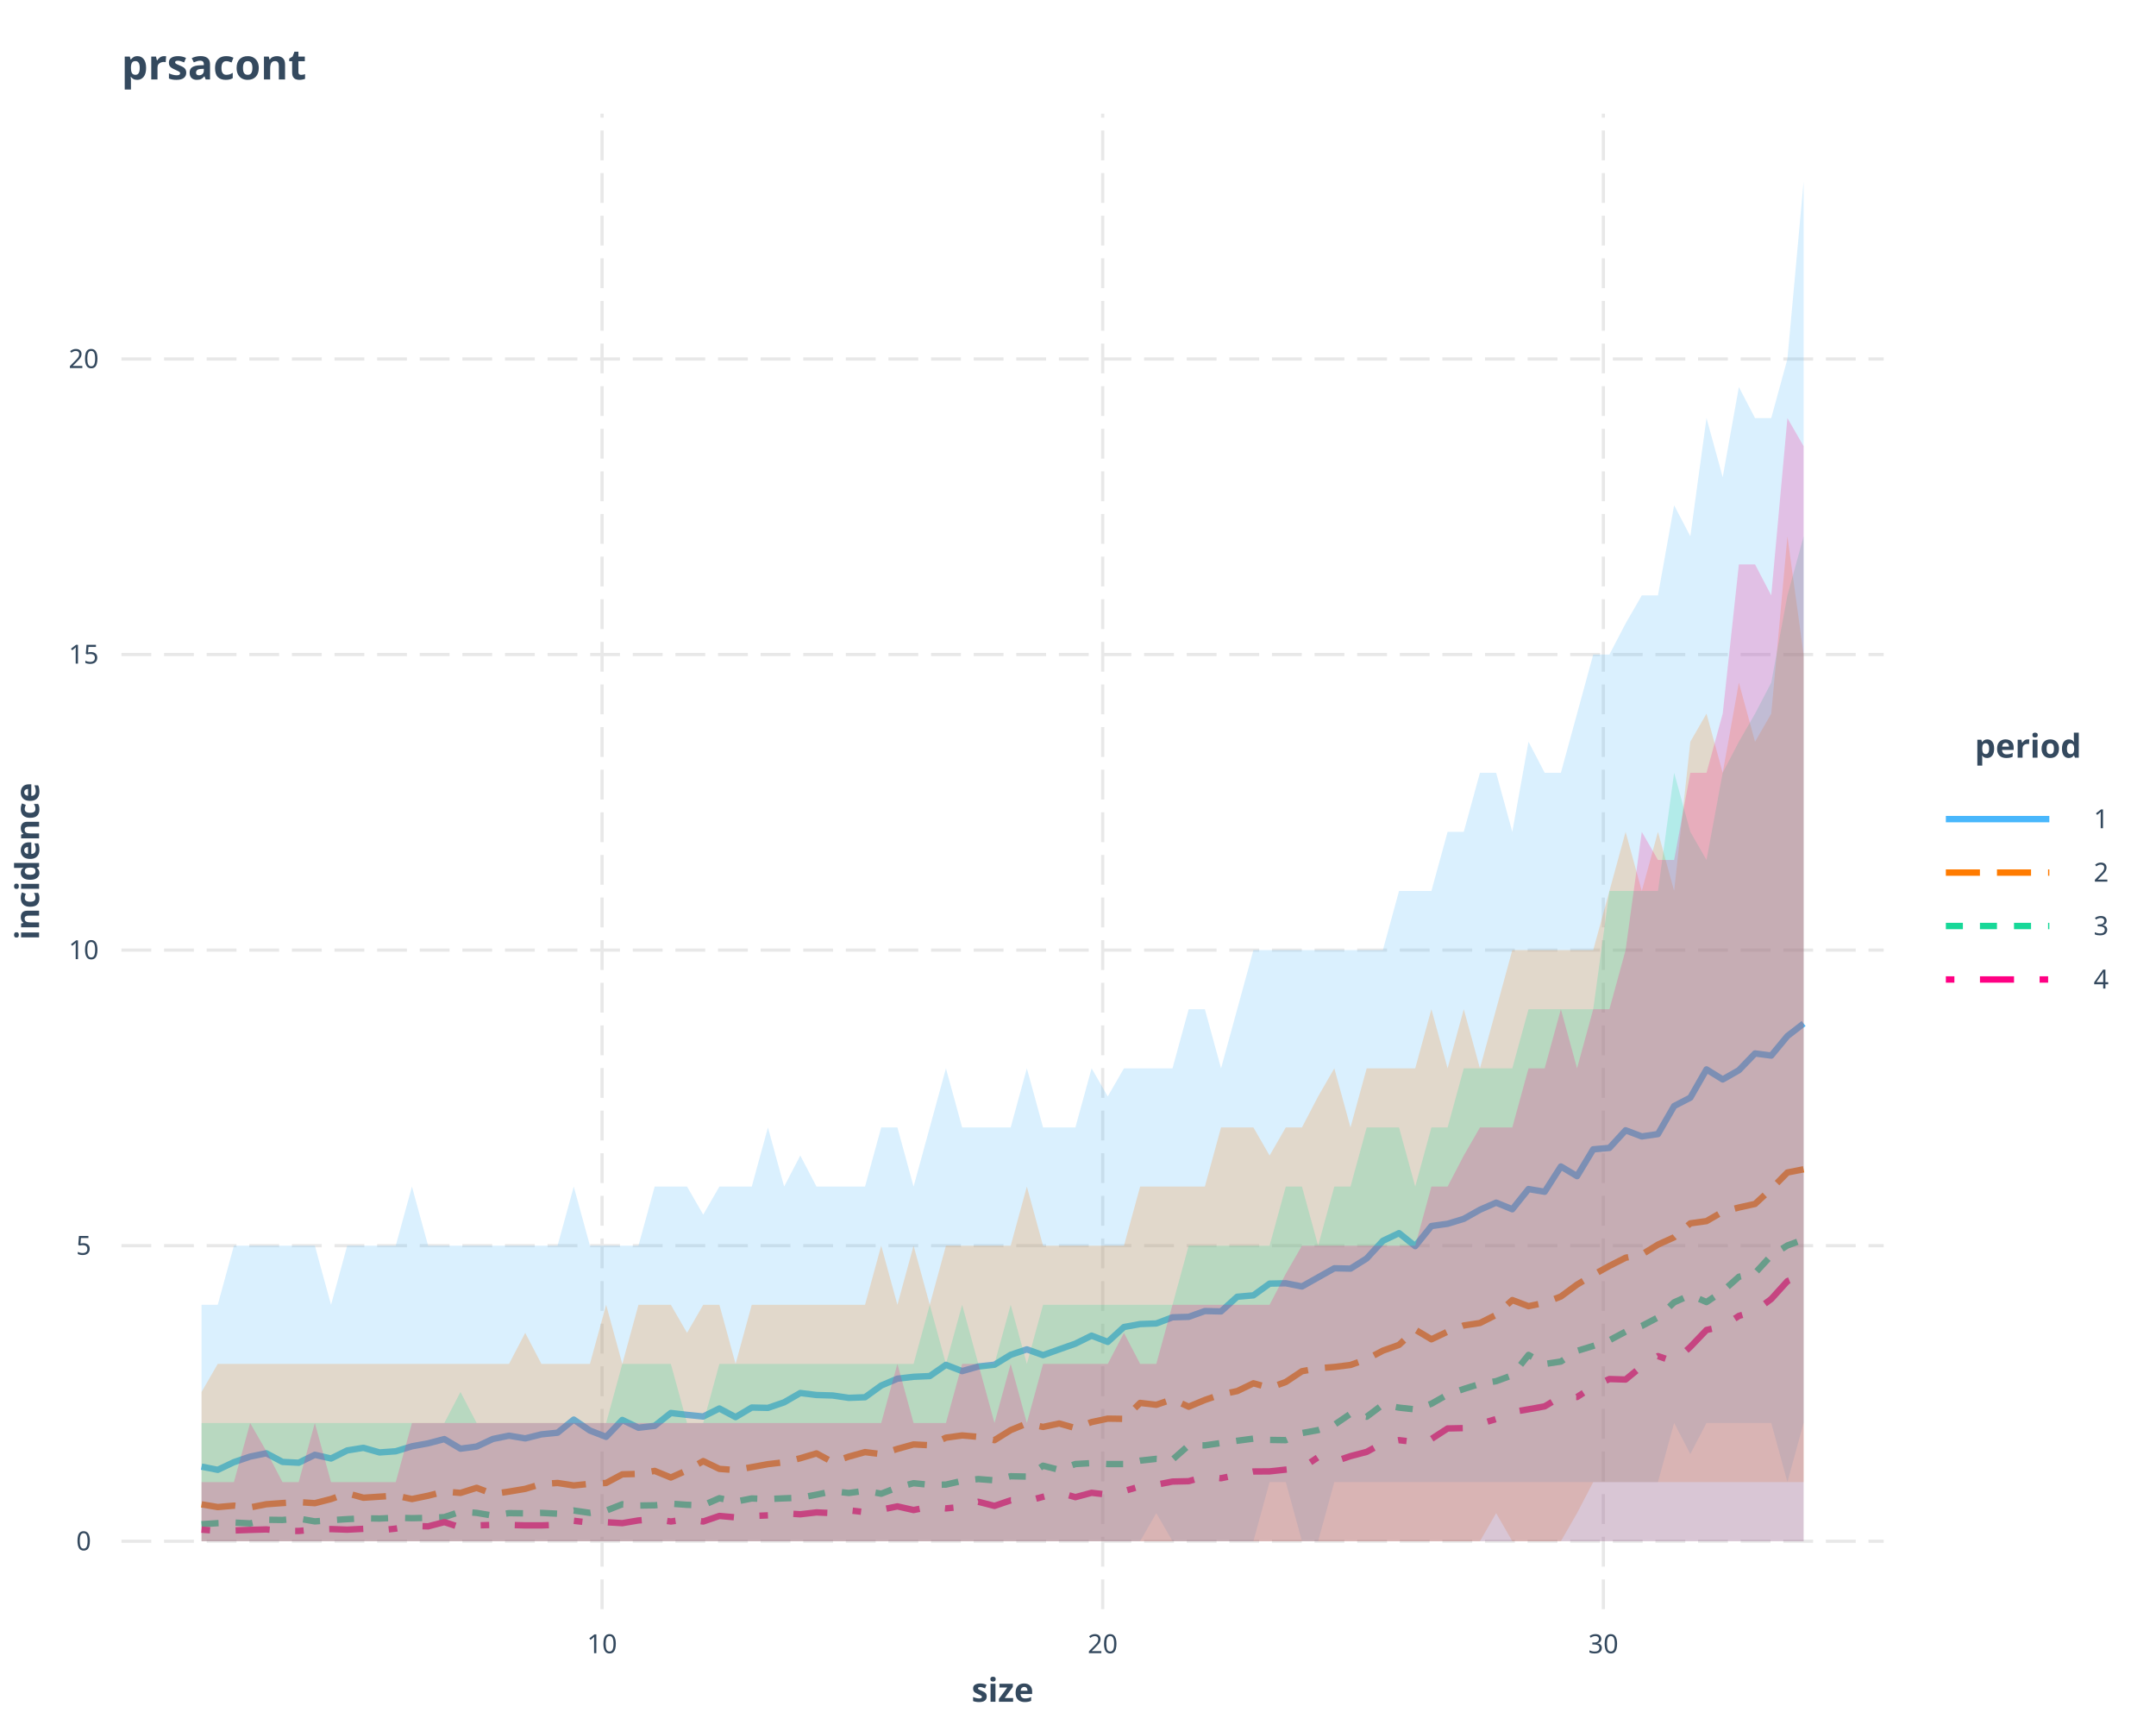
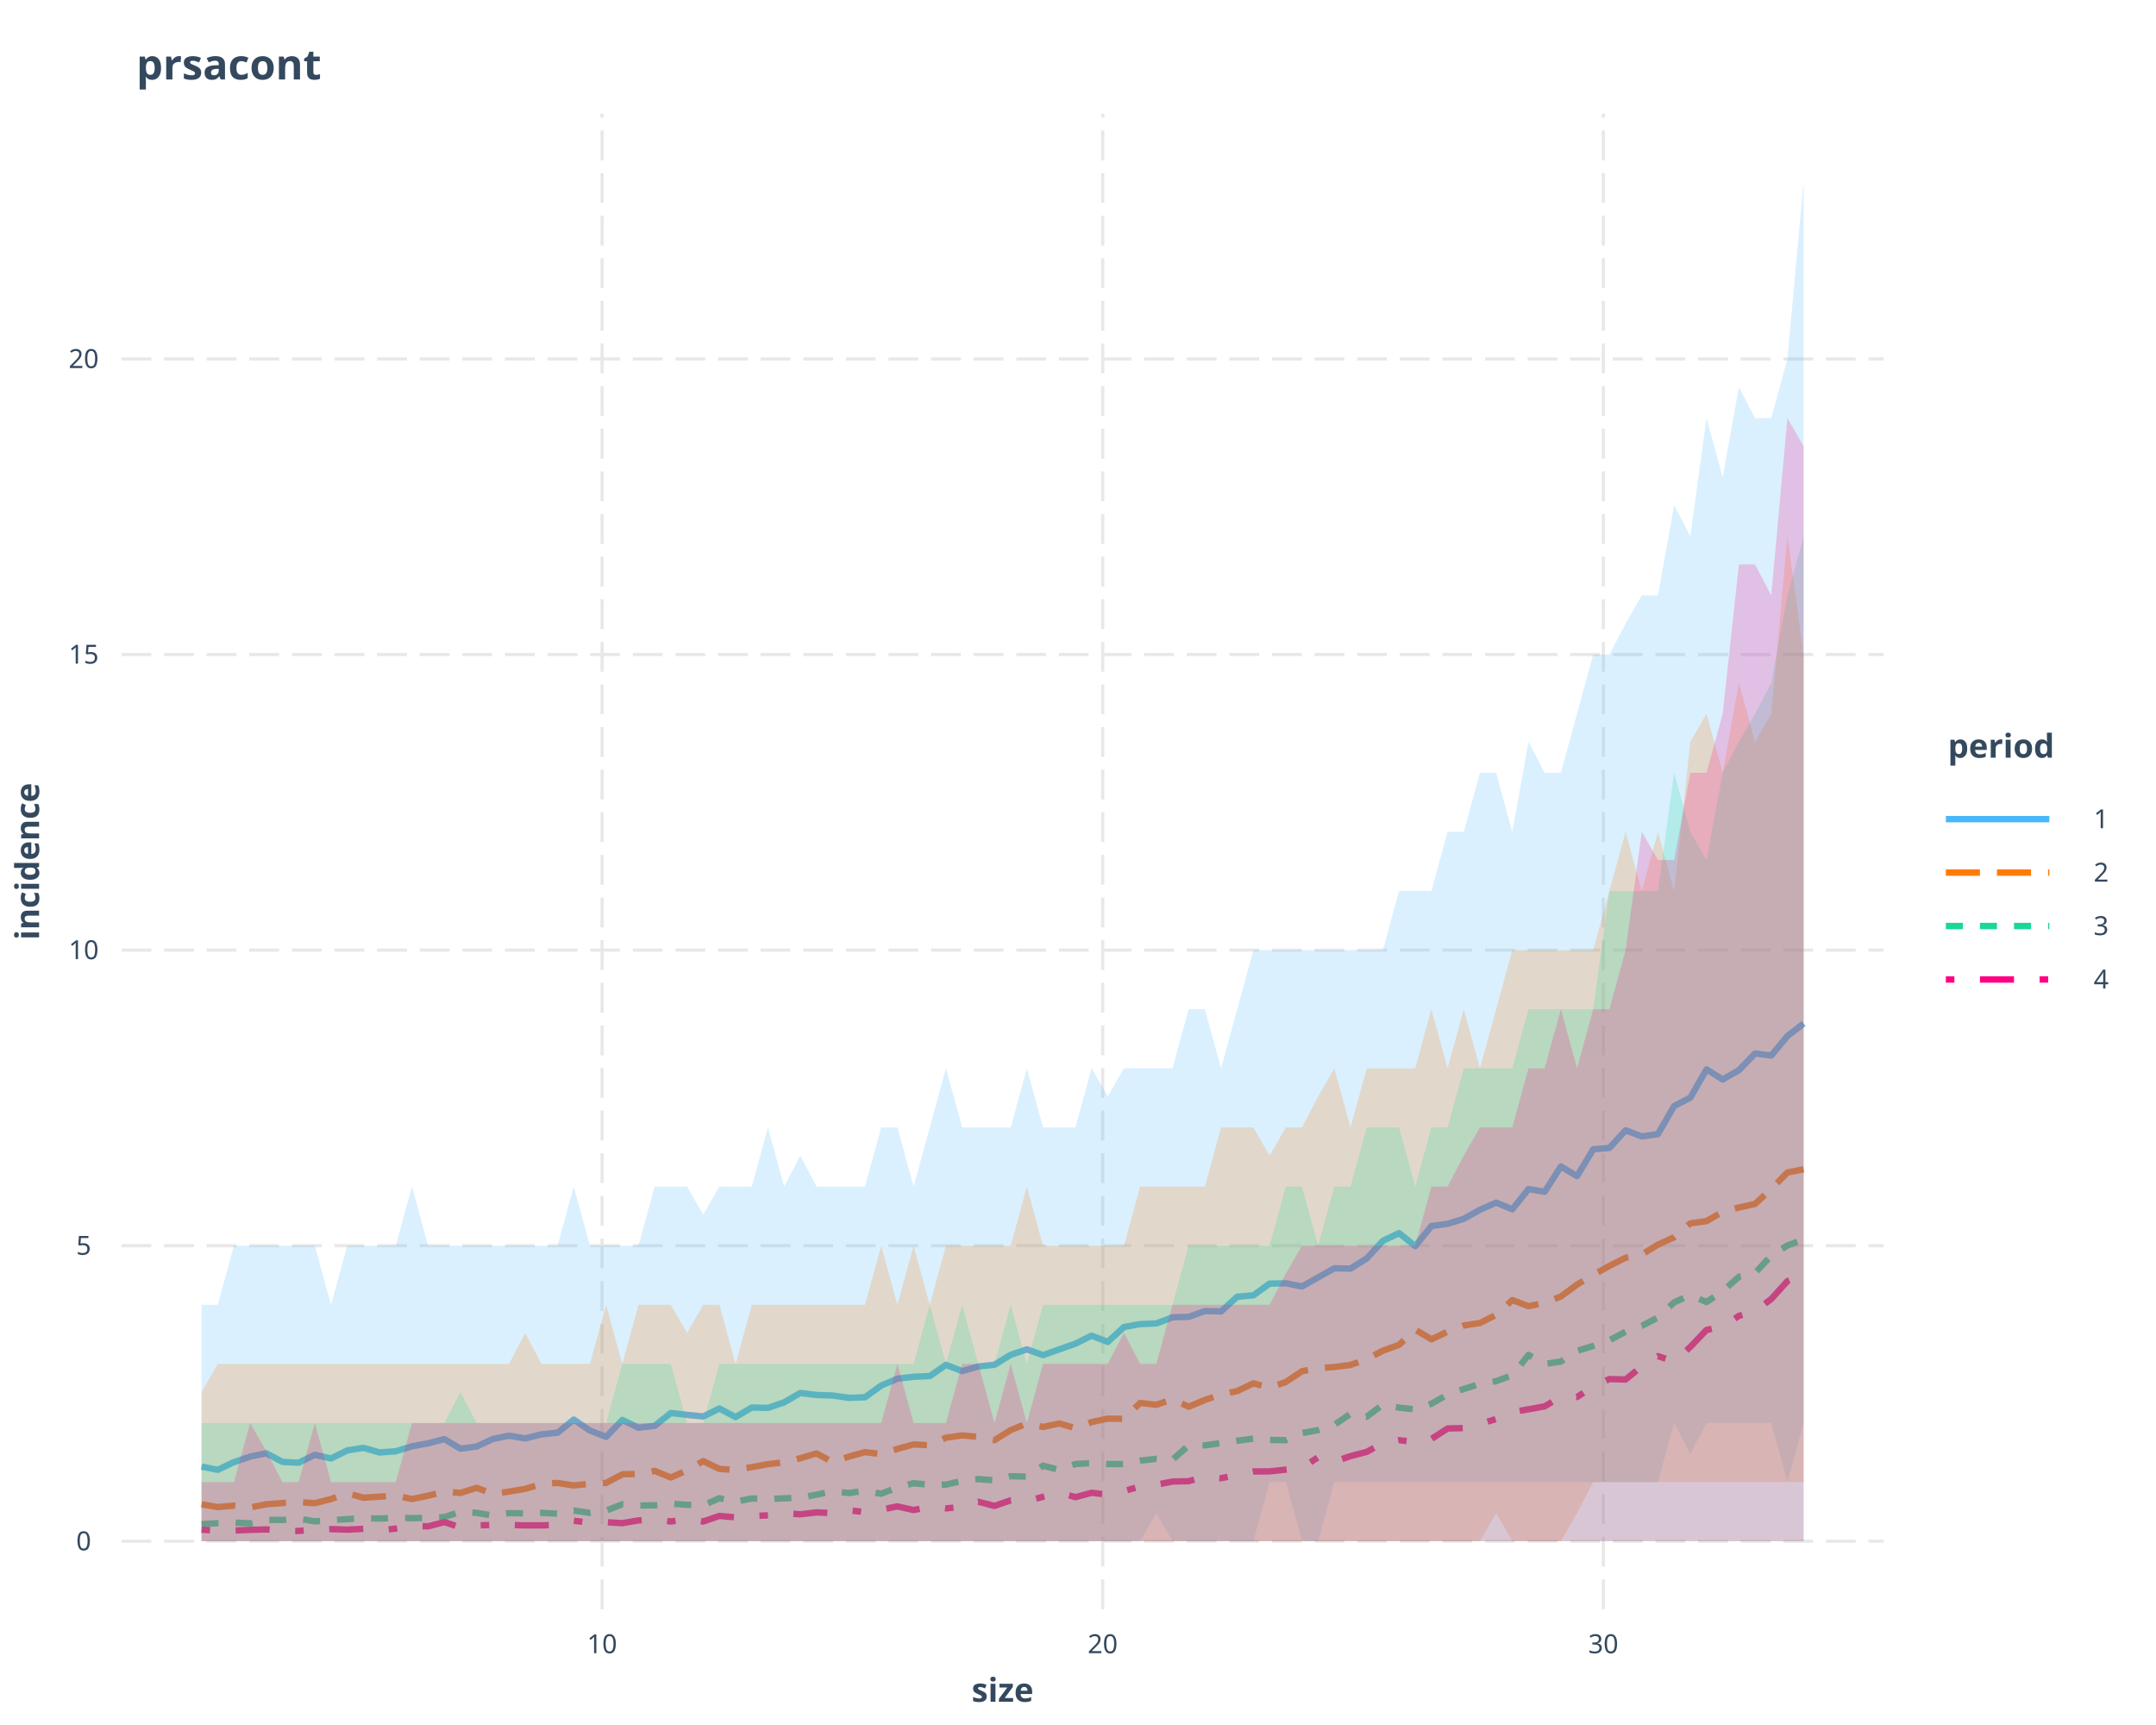
<svg xmlns="http://www.w3.org/2000/svg" class="svglite" data-engine-version="2.0" width="720.00pt" height="576.00pt" viewBox="0 0 720.00 576.00">
  <defs>
    <style type="text/css">
    .svglite line, .svglite polyline, .svglite polygon, .svglite path, .svglite rect, .svglite circle {
      fill: none;
      stroke: #000000;
      stroke-linecap: round;
      stroke-linejoin: round;
      stroke-miterlimit: 10.00;
    }
  </style>
  </defs>
  <rect width="100%" height="100%" style="stroke: none; fill: #FFFFFF;" />
  <defs>
    <clipPath id="cpMC4wMHw3MjAuMDB8MC4wMHw1NzYuMDA=">
      <rect x="0.00" y="0.00" width="720.00" height="576.00" />
    </clipPath>
  </defs>
  <g clip-path="url(#cpMC4wMHw3MjAuMDB8MC4wMHw1NzYuMDA=)">
    <rect x="0.00" y="0.00" width="720.00" height="576.00" style="stroke-width: 1.07; stroke: #FFFFFF; fill: #FFFFFF;" />
  </g>
  <defs>
    <clipPath id="cpNDAuNTZ8NjI5LjA3fDM3Ljk1fDUzNy4zNA==">
      <rect x="40.56" y="37.95" width="588.50" height="499.40" />
    </clipPath>
  </defs>
  <g clip-path="url(#cpNDAuNTZ8NjI5LjA3fDM3Ljk1fDUzNy4zNA==)">
    <rect x="40.56" y="37.95" width="588.50" height="499.40" style="stroke-width: 0.00; stroke: #FFFFFF; fill: #FFFFFF;" />
    <polyline points="40.56,514.64 629.07,514.64 " style="stroke-width: 1.07; stroke: #E8E8E8; stroke-dasharray: 9.96,4.27; stroke-linecap: butt;" />
    <polyline points="40.56,415.95 629.07,415.95 " style="stroke-width: 1.07; stroke: #E8E8E8; stroke-dasharray: 9.96,4.27; stroke-linecap: butt;" />
    <polyline points="40.56,317.25 629.07,317.25 " style="stroke-width: 1.07; stroke: #E8E8E8; stroke-dasharray: 9.96,4.27; stroke-linecap: butt;" />
    <polyline points="40.56,218.56 629.07,218.56 " style="stroke-width: 1.07; stroke: #E8E8E8; stroke-dasharray: 9.96,4.27; stroke-linecap: butt;" />
    <polyline points="40.56,119.86 629.07,119.86 " style="stroke-width: 1.07; stroke: #E8E8E8; stroke-dasharray: 9.96,4.27; stroke-linecap: butt;" />
    <polyline points="201.06,537.34 201.06,37.95 " style="stroke-width: 1.07; stroke: #E8E8E8; stroke-dasharray: 9.96,4.27; stroke-linecap: butt;" />
    <polyline points="368.25,537.34 368.25,37.95 " style="stroke-width: 1.07; stroke: #E8E8E8; stroke-dasharray: 9.96,4.27; stroke-linecap: butt;" />
    <polyline points="535.44,537.34 535.44,37.95 " style="stroke-width: 1.07; stroke: #E8E8E8; stroke-dasharray: 9.96,4.27; stroke-linecap: butt;" />
    <polyline points="67.31,489.73 72.72,490.80 78.12,488.23 83.53,486.38 88.93,485.27 94.33,488.15 99.74,488.43 105.14,485.78 110.55,487.01 115.95,484.32 121.36,483.45 126.76,484.99 132.16,484.60 137.57,482.94 142.97,481.95 148.38,480.53 153.78,483.73 159.18,483.02 164.59,480.49 169.99,479.39 175.40,480.30 180.80,478.95 186.20,478.40 191.61,474.02 197.01,477.69 202.42,479.78 207.82,474.14 213.22,476.74 218.63,476.11 224.03,471.81 229.44,472.44 234.84,472.99 240.24,470.31 245.65,473.19 251.05,469.99 256.46,470.11 261.86,468.26 267.26,465.14 272.67,465.81 278.07,465.97 283.48,466.76 288.88,466.56 294.28,462.65 299.69,460.36 305.09,459.73 310.50,459.49 315.90,455.74 321.31,457.83 326.71,456.29 332.11,455.70 337.52,452.39 342.92,450.57 348.33,452.50 353.73,450.57 359.13,448.67 364.54,445.99 369.94,448.08 375.35,443.11 380.75,442.12 386.15,441.92 391.56,439.87 396.96,439.71 402.37,437.78 407.77,437.90 413.17,433.00 418.58,432.53 423.98,428.62 429.39,428.50 434.79,429.57 440.19,426.53 445.60,423.49 451.00,423.61 456.41,420.21 461.81,414.33 467.21,411.76 472.62,416.10 478.02,409.39 483.43,408.64 488.83,406.99 494.23,403.95 499.64,401.58 505.04,403.79 510.45,397.04 515.85,397.95 521.26,389.50 526.66,392.73 532.06,383.77 537.47,383.30 542.87,377.42 548.28,379.47 553.68,378.68 559.08,369.32 564.49,366.52 569.89,357.09 575.30,360.44 580.70,357.36 586.10,351.76 591.51,352.47 596.91,345.95 602.32,341.77 " style="stroke-width: 2.13; stroke: #49B7FC; stroke-linecap: butt;" />
    <polyline points="67.31,502.32 72.72,503.23 78.12,502.76 83.53,503.35 88.93,502.29 94.33,501.89 99.74,501.57 105.14,501.93 110.55,500.55 115.95,498.61 121.36,500.11 126.76,499.76 132.16,499.40 137.57,500.55 142.97,499.44 148.38,498.06 153.78,498.50 159.18,496.80 164.59,498.85 169.99,498.06 175.40,497.15 180.80,495.53 186.20,495.18 191.61,496.01 197.01,495.46 202.42,495.18 207.82,492.30 213.22,492.14 218.63,491.15 224.03,493.36 229.44,490.96 234.84,487.88 240.24,490.48 245.65,490.88 251.05,489.89 256.46,488.90 261.86,488.27 267.26,486.93 272.67,485.31 278.07,488.23 283.48,486.38 288.88,484.88 294.28,485.55 299.69,483.81 305.09,482.31 310.50,482.59 315.90,480.06 321.31,479.31 326.71,479.78 332.11,480.89 337.52,477.53 342.92,475.32 348.33,476.47 353.73,475.32 359.13,476.86 364.54,474.85 369.94,473.70 375.35,473.78 380.75,468.45 386.15,469.08 391.56,467.23 396.96,469.72 402.37,467.47 407.77,465.61 413.17,464.50 418.58,461.90 423.98,463.40 429.39,461.47 434.79,457.87 440.19,456.89 445.60,456.45 451.00,455.78 456.41,453.85 461.81,451.00 467.21,449.07 472.62,443.98 478.02,447.21 483.43,444.65 488.83,442.59 494.23,441.77 499.64,439.04 505.04,434.11 510.45,436.16 515.85,435.01 521.26,432.92 526.66,428.94 532.06,425.70 537.47,422.70 542.87,419.97 548.28,418.91 553.68,415.59 559.08,413.14 564.49,408.49 569.89,407.74 575.30,404.62 580.70,403.20 586.10,402.01 591.51,397.00 596.91,391.51 602.32,390.44 " style="stroke-width: 2.13; stroke: #FF7B00; stroke-dasharray: 11.38,5.69,11.38,5.69; stroke-linecap: butt;" />
    <polyline points="67.31,508.96 72.72,508.60 78.12,508.40 83.53,508.68 88.93,507.46 94.33,507.54 99.74,507.06 105.14,508.01 110.55,507.61 115.95,507.26 121.36,506.98 126.76,507.06 132.16,506.79 137.57,506.94 142.97,506.83 148.38,506.59 153.78,504.77 159.18,505.17 164.59,506.08 169.99,505.25 175.40,505.33 180.80,505.17 186.20,505.44 191.61,504.38 197.01,505.17 202.42,504.42 207.82,502.29 213.22,502.72 218.63,502.64 224.03,502.09 229.44,502.48 234.84,502.64 240.24,500.27 245.65,501.42 251.05,500.35 256.46,500.55 261.86,500.31 267.26,500.11 272.67,499.09 278.07,497.94 283.48,498.53 288.88,497.78 294.28,498.77 299.69,496.68 305.09,495.26 310.50,495.81 315.90,495.73 321.31,494.47 326.71,493.88 332.11,494.31 337.52,492.93 342.92,493.05 348.33,489.42 353.73,490.80 359.13,488.86 364.54,488.55 369.94,488.86 375.35,488.86 380.75,487.72 386.15,487.13 391.56,487.40 396.96,482.63 402.37,482.63 407.77,481.84 413.17,481.09 418.58,480.37 423.98,480.81 429.39,480.89 434.79,478.52 440.19,477.53 445.60,475.76 451.00,472.08 456.41,473.07 461.81,469.01 467.21,470.03 472.62,470.62 478.02,468.73 483.43,465.65 488.83,463.79 494.23,462.10 499.64,461.19 505.04,459.21 510.45,452.42 515.85,455.46 521.26,454.64 526.66,451.08 532.06,449.42 537.47,447.53 542.87,444.65 548.28,442.75 553.68,439.91 559.08,434.86 564.49,432.45 569.89,434.78 575.30,431.15 580.70,426.33 586.10,425.11 591.51,419.22 596.91,415.87 602.32,413.89 " style="stroke-width: 2.13; stroke: #17D898; stroke-dasharray: 5.69,5.69,5.69,5.69; stroke-linecap: butt;" />
    <polyline points="67.31,510.77 72.72,511.17 78.12,511.05 83.53,510.85 88.93,510.69 94.33,511.17 99.74,511.21 105.14,510.73 110.55,510.58 115.95,510.77 121.36,510.50 126.76,511.01 132.16,510.42 137.57,509.51 142.97,509.67 148.38,508.25 153.78,510.02 159.18,509.35 164.59,509.19 169.99,509.19 175.40,509.35 180.80,509.35 186.20,509.15 191.61,507.81 197.01,508.44 202.42,508.29 207.82,508.60 213.22,507.69 218.63,507.26 224.03,508.05 229.44,507.26 234.84,508.05 240.24,506.19 245.65,506.67 251.05,506.23 256.46,506.00 261.86,505.29 267.26,505.64 272.67,505.01 278.07,505.25 283.48,504.30 288.88,504.93 294.28,504.10 299.69,503.00 305.09,504.22 310.50,503.15 315.90,503.67 321.31,503.15 326.71,501.46 332.11,502.84 337.52,500.98 342.92,501.22 348.33,499.80 353.73,498.38 359.13,499.92 364.54,498.46 369.94,499.09 375.35,497.90 380.75,496.32 386.15,495.77 391.56,494.71 396.96,494.59 402.37,493.05 407.77,493.60 413.17,492.46 418.58,491.35 423.98,491.31 429.39,490.72 434.79,490.20 440.19,486.57 445.60,488.03 451.00,486.22 456.41,484.80 461.81,481.84 467.21,480.89 472.62,481.52 478.02,480.49 483.43,476.98 488.83,476.86 494.23,475.48 499.64,473.82 505.04,471.49 510.45,470.58 515.85,469.60 521.26,466.36 526.66,466.48 532.06,462.97 537.47,460.48 542.87,460.64 548.28,456.21 553.68,452.82 559.08,454.67 564.49,449.74 569.89,444.09 575.30,442.91 580.70,439.40 586.10,437.78 591.51,433.75 596.91,427.79 602.32,425.58 " style="stroke-width: 2.13; stroke: #FF0083; stroke-dasharray: 2.85,8.54,11.38,8.54; stroke-linecap: butt;" />
    <polygon points="67.31,435.69 72.72,435.69 78.12,415.95 83.53,415.95 88.93,415.95 94.33,415.95 99.74,415.95 105.14,415.95 110.55,435.69 115.95,415.95 121.36,415.95 126.76,415.95 132.16,415.95 137.57,396.21 142.97,415.95 148.38,415.95 153.78,415.95 159.18,415.95 164.59,415.95 169.99,415.95 175.40,415.95 180.80,415.95 186.20,415.95 191.61,396.21 197.01,415.95 202.42,415.95 207.82,415.95 213.22,415.95 218.63,396.21 224.03,396.21 229.44,396.21 234.84,405.58 240.24,396.21 245.65,396.21 251.05,396.21 256.46,376.47 261.86,396.21 267.26,385.85 272.67,396.21 278.07,396.21 283.48,396.21 288.88,396.21 294.28,376.47 299.69,376.47 305.09,396.21 310.50,376.47 315.90,356.73 321.31,376.47 326.71,376.47 332.11,376.47 337.52,376.47 342.92,356.73 348.33,376.47 353.73,376.47 359.13,376.47 364.54,356.73 369.94,366.11 375.35,356.73 380.75,356.73 386.15,356.73 391.56,356.73 396.96,336.99 402.37,336.99 407.77,356.73 413.17,336.99 418.58,317.25 423.98,317.25 429.39,317.25 434.79,317.25 440.19,317.25 445.60,317.25 451.00,317.25 456.41,317.25 461.81,317.25 467.21,297.51 472.62,297.51 478.02,297.51 483.43,277.77 488.83,277.77 494.23,258.04 499.64,258.04 505.04,277.77 510.45,247.67 515.85,258.04 521.26,258.04 526.66,238.30 532.06,218.56 537.47,218.56 542.87,208.19 548.28,198.82 553.68,198.82 559.08,168.72 564.49,179.08 569.89,139.60 575.30,159.34 580.70,129.24 586.10,139.60 591.51,139.60 596.91,119.86 602.32,60.65 602.32,475.16 596.91,494.90 591.51,475.16 586.10,475.16 580.70,475.16 575.30,475.16 569.89,475.16 564.49,485.53 559.08,475.16 553.68,494.90 548.28,494.90 542.87,494.90 537.47,494.90 532.06,494.90 526.66,494.90 521.26,494.90 515.85,494.90 510.45,494.90 505.04,494.90 499.64,494.90 494.23,494.90 488.83,494.90 483.43,494.90 478.02,494.90 472.62,494.90 467.21,494.90 461.81,494.90 456.41,494.90 451.00,494.90 445.60,494.90 440.19,514.64 434.79,514.64 429.39,494.90 423.98,494.90 418.58,514.64 413.17,514.64 407.77,514.64 402.37,514.64 396.96,514.64 391.56,514.64 386.15,505.27 380.75,514.64 375.35,514.64 369.94,514.64 364.54,514.64 359.13,514.64 353.73,514.64 348.33,514.64 342.92,514.64 337.52,514.64 332.11,514.64 326.71,514.64 321.31,514.64 315.90,514.64 310.50,514.64 305.09,514.64 299.69,514.64 294.28,514.64 288.88,514.64 283.48,514.64 278.07,514.64 272.67,514.64 267.26,514.64 261.86,514.64 256.46,514.64 251.05,514.64 245.65,514.64 240.24,514.64 234.84,514.64 229.44,514.64 224.03,514.64 218.63,514.64 213.22,514.64 207.82,514.64 202.42,514.64 197.01,514.64 191.61,514.64 186.20,514.64 180.80,514.64 175.40,514.64 169.99,514.64 164.59,514.64 159.18,514.64 153.78,514.64 148.38,514.64 142.97,514.64 137.57,514.64 132.16,514.64 126.76,514.64 121.36,514.64 115.95,514.64 110.55,514.64 105.14,514.64 99.74,514.64 94.33,514.64 88.93,514.64 83.53,514.64 78.12,514.64 72.72,514.64 67.31,514.64 " style="stroke-width: 0.00; stroke: none; stroke-linecap: butt; fill: #49B7FC; fill-opacity: 0.20;" />
    <polygon points="67.31,464.80 72.72,455.42 78.12,455.42 83.53,455.42 88.93,455.42 94.33,455.42 99.74,455.42 105.14,455.42 110.55,455.42 115.95,455.42 121.36,455.42 126.76,455.42 132.16,455.42 137.57,455.42 142.97,455.42 148.38,455.42 153.78,455.42 159.18,455.42 164.59,455.42 169.99,455.42 175.40,445.06 180.80,455.42 186.20,455.42 191.61,455.42 197.01,455.42 202.42,435.69 207.82,455.42 213.22,435.69 218.63,435.69 224.03,435.69 229.44,445.06 234.84,435.69 240.24,435.69 245.65,455.42 251.05,435.69 256.46,435.69 261.86,435.69 267.26,435.69 272.67,435.69 278.07,435.69 283.48,435.69 288.88,435.69 294.28,415.95 299.69,435.69 305.09,415.95 310.50,435.69 315.90,415.95 321.31,415.95 326.71,415.95 332.11,415.95 337.52,415.95 342.92,396.21 348.33,415.95 353.73,415.95 359.13,415.95 364.54,415.95 369.94,415.95 375.35,415.95 380.75,396.21 386.15,396.21 391.56,396.21 396.96,396.21 402.37,396.21 407.77,376.47 413.17,376.47 418.58,376.47 423.98,385.85 429.39,376.47 434.79,376.47 440.19,366.11 445.60,356.73 451.00,376.47 456.41,356.73 461.81,356.73 467.21,356.73 472.62,356.73 478.02,336.99 483.43,356.73 488.83,336.99 494.23,356.73 499.64,336.99 505.04,317.25 510.45,317.25 515.85,317.25 521.26,317.25 526.66,317.25 532.06,317.25 537.47,297.51 542.87,277.77 548.28,297.51 553.68,277.77 559.08,297.51 564.49,247.67 569.89,238.30 575.30,258.04 580.70,227.93 586.10,247.67 591.51,238.30 596.91,179.08 602.32,218.56 602.32,494.90 596.91,494.90 591.51,494.90 586.10,494.90 580.70,494.90 575.30,494.90 569.89,494.90 564.49,494.90 559.08,494.90 553.68,494.90 548.28,494.90 542.87,494.90 537.47,494.90 532.06,494.90 526.66,505.27 521.26,514.64 515.85,514.64 510.45,514.64 505.04,514.64 499.64,505.27 494.23,514.64 488.83,514.64 483.43,514.64 478.02,514.64 472.62,514.64 467.21,514.64 461.81,514.64 456.41,514.64 451.00,514.64 445.60,514.64 440.19,514.64 434.79,514.64 429.39,514.64 423.98,514.64 418.58,514.64 413.17,514.64 407.77,514.64 402.37,514.64 396.96,514.64 391.56,514.64 386.15,514.64 380.75,514.64 375.35,514.64 369.94,514.64 364.54,514.64 359.13,514.64 353.73,514.64 348.33,514.64 342.92,514.64 337.52,514.64 332.11,514.64 326.71,514.64 321.31,514.64 315.90,514.64 310.50,514.64 305.09,514.64 299.69,514.64 294.28,514.64 288.88,514.64 283.48,514.64 278.07,514.64 272.67,514.64 267.26,514.64 261.86,514.64 256.46,514.64 251.05,514.64 245.65,514.64 240.24,514.64 234.84,514.64 229.44,514.64 224.03,514.64 218.63,514.64 213.22,514.64 207.82,514.64 202.42,514.64 197.01,514.64 191.61,514.64 186.20,514.64 180.80,514.64 175.40,514.64 169.99,514.64 164.59,514.64 159.18,514.64 153.78,514.64 148.38,514.64 142.97,514.64 137.57,514.64 132.16,514.64 126.76,514.64 121.36,514.64 115.95,514.64 110.55,514.64 105.14,514.64 99.74,514.64 94.33,514.64 88.93,514.64 83.53,514.64 78.12,514.64 72.72,514.64 67.31,514.64 " style="stroke-width: 0.00; stroke: none; stroke-linecap: butt; fill: #FF7B00; fill-opacity: 0.20;" />
    <polygon points="67.31,475.16 72.72,475.16 78.12,475.16 83.53,475.16 88.93,475.16 94.33,475.16 99.74,475.16 105.14,475.16 110.55,475.16 115.95,475.16 121.36,475.16 126.76,475.16 132.16,475.16 137.57,475.16 142.97,475.16 148.38,475.16 153.78,464.80 159.18,475.16 164.59,475.16 169.99,475.16 175.40,475.16 180.80,475.16 186.20,475.16 191.61,475.16 197.01,475.16 202.42,475.16 207.82,455.42 213.22,455.42 218.63,455.42 224.03,455.42 229.44,475.16 234.84,475.16 240.24,455.42 245.65,455.42 251.05,455.42 256.46,455.42 261.86,455.42 267.26,455.42 272.67,455.42 278.07,455.42 283.48,455.42 288.88,455.42 294.28,455.42 299.69,455.42 305.09,455.42 310.50,435.69 315.90,455.42 321.31,435.69 326.71,455.42 332.11,455.42 337.52,435.69 342.92,455.42 348.33,435.69 353.73,435.69 359.13,435.69 364.54,435.69 369.94,435.69 375.35,435.69 380.75,435.69 386.15,435.69 391.56,435.69 396.96,415.95 402.37,415.95 407.77,415.95 413.17,415.95 418.58,415.95 423.98,415.95 429.39,396.21 434.79,396.21 440.19,415.95 445.60,396.21 451.00,396.21 456.41,376.47 461.81,376.47 467.21,376.47 472.62,396.21 478.02,376.47 483.43,376.47 488.83,356.73 494.23,356.73 499.64,356.73 505.04,356.73 510.45,336.99 515.85,336.99 521.26,336.99 526.66,336.99 532.06,336.99 537.47,297.51 542.87,297.51 548.28,297.51 553.68,297.51 559.08,258.04 564.49,277.77 569.89,287.15 575.30,258.04 580.70,247.67 586.10,238.30 591.51,227.93 596.91,198.82 602.32,179.08 602.32,514.64 596.91,514.64 591.51,514.64 586.10,514.64 580.70,514.64 575.30,514.64 569.89,514.64 564.49,514.64 559.08,514.64 553.68,514.64 548.28,514.64 542.87,514.64 537.47,514.64 532.06,514.64 526.66,514.64 521.26,514.64 515.85,514.64 510.45,514.64 505.04,514.64 499.64,514.64 494.23,514.64 488.83,514.64 483.43,514.64 478.02,514.64 472.62,514.64 467.21,514.64 461.81,514.64 456.41,514.64 451.00,514.64 445.60,514.64 440.19,514.64 434.79,514.64 429.39,514.64 423.98,514.64 418.58,514.64 413.17,514.64 407.77,514.64 402.37,514.64 396.96,514.64 391.56,514.64 386.15,514.64 380.75,514.64 375.35,514.64 369.94,514.64 364.54,514.64 359.13,514.64 353.73,514.64 348.33,514.64 342.92,514.64 337.52,514.64 332.11,514.64 326.71,514.64 321.31,514.64 315.90,514.64 310.50,514.64 305.09,514.64 299.69,514.64 294.28,514.64 288.88,514.64 283.48,514.64 278.07,514.64 272.67,514.64 267.26,514.64 261.86,514.64 256.46,514.64 251.05,514.64 245.65,514.64 240.24,514.64 234.84,514.64 229.44,514.64 224.03,514.64 218.63,514.64 213.22,514.64 207.82,514.64 202.42,514.64 197.01,514.64 191.61,514.64 186.20,514.64 180.80,514.64 175.40,514.64 169.99,514.64 164.59,514.64 159.18,514.64 153.78,514.64 148.38,514.64 142.97,514.64 137.57,514.64 132.16,514.64 126.76,514.64 121.36,514.64 115.95,514.64 110.55,514.64 105.14,514.64 99.74,514.64 94.33,514.64 88.93,514.64 83.53,514.64 78.12,514.64 72.72,514.64 67.31,514.64 " style="stroke-width: 0.00; stroke: none; stroke-linecap: butt; fill: #17D898; fill-opacity: 0.20;" />
    <polygon points="67.31,494.90 72.72,494.90 78.12,494.90 83.53,475.16 88.93,484.54 94.33,494.90 99.74,494.90 105.14,475.16 110.55,494.90 115.95,494.90 121.36,494.90 126.76,494.90 132.16,494.90 137.57,475.16 142.97,475.16 148.38,475.16 153.78,475.16 159.18,475.16 164.59,475.16 169.99,475.16 175.40,475.16 180.80,475.16 186.20,475.16 191.61,475.16 197.01,475.16 202.42,475.16 207.82,475.16 213.22,475.16 218.63,475.16 224.03,475.16 229.44,475.16 234.84,475.16 240.24,475.16 245.65,475.16 251.05,475.16 256.46,475.16 261.86,475.16 267.26,475.16 272.67,475.16 278.07,475.16 283.48,475.16 288.88,475.16 294.28,475.16 299.69,455.42 305.09,475.16 310.50,475.16 315.90,475.16 321.31,455.42 326.71,455.42 332.11,475.16 337.52,455.42 342.92,475.16 348.33,455.42 353.73,455.42 359.13,455.42 364.54,455.42 369.94,455.42 375.35,445.06 380.75,455.42 386.15,455.42 391.56,435.69 396.96,435.69 402.37,435.69 407.77,435.69 413.17,435.69 418.58,435.69 423.98,435.69 429.39,425.32 434.79,415.95 440.19,415.95 445.60,415.95 451.00,415.95 456.41,415.95 461.81,415.95 467.21,415.95 472.62,415.95 478.02,396.21 483.43,396.21 488.83,385.85 494.23,376.47 499.64,376.47 505.04,376.47 510.45,356.73 515.85,356.73 521.26,336.99 526.66,356.73 532.06,336.99 537.47,336.99 542.87,317.25 548.28,277.77 553.68,287.15 559.08,287.15 564.49,258.04 569.89,258.04 575.30,238.30 580.70,188.46 586.10,188.46 591.51,198.82 596.91,139.60 602.32,148.98 602.32,514.64 596.91,514.64 591.51,514.64 586.10,514.64 580.70,514.64 575.30,514.64 569.89,514.64 564.49,514.64 559.08,514.64 553.68,514.64 548.28,514.64 542.87,514.64 537.47,514.64 532.06,514.64 526.66,514.64 521.26,514.64 515.85,514.64 510.45,514.64 505.04,514.64 499.64,514.64 494.23,514.64 488.83,514.64 483.43,514.64 478.02,514.64 472.62,514.64 467.21,514.64 461.81,514.64 456.41,514.64 451.00,514.64 445.60,514.64 440.19,514.64 434.79,514.64 429.39,514.64 423.98,514.64 418.58,514.64 413.17,514.64 407.77,514.64 402.37,514.64 396.96,514.64 391.56,514.64 386.15,514.64 380.75,514.64 375.35,514.64 369.94,514.64 364.54,514.64 359.13,514.64 353.73,514.64 348.33,514.64 342.92,514.64 337.52,514.64 332.11,514.64 326.71,514.64 321.31,514.64 315.90,514.64 310.50,514.64 305.09,514.64 299.69,514.64 294.28,514.64 288.88,514.64 283.48,514.64 278.07,514.64 272.67,514.64 267.26,514.64 261.86,514.64 256.46,514.64 251.05,514.64 245.65,514.64 240.24,514.64 234.84,514.64 229.44,514.64 224.03,514.64 218.63,514.64 213.22,514.64 207.82,514.64 202.42,514.64 197.01,514.64 191.61,514.64 186.20,514.64 180.80,514.64 175.40,514.64 169.99,514.64 164.59,514.64 159.18,514.64 153.78,514.64 148.38,514.64 142.97,514.64 137.57,514.64 132.16,514.64 126.76,514.64 121.36,514.64 115.95,514.64 110.55,514.64 105.14,514.64 99.74,514.64 94.33,514.64 88.93,514.64 83.53,514.64 78.12,514.64 72.72,514.64 67.31,514.64 " style="stroke-width: 0.00; stroke: none; stroke-linecap: butt; fill: #FF0083; fill-opacity: 0.20;" />
  </g>
  <g clip-path="url(#cpMC4wMHw3MjAuMDB8MC4wMHw1NzYuMDA=)">
    <text x="27.95" y="517.67" text-anchor="middle" style="font-size: 8.80px; fill: #34495E; font-family: sans;" textLength="4.89px" lengthAdjust="spacingAndGlyphs">0</text>
    <text x="27.95" y="418.98" text-anchor="middle" style="font-size: 8.80px; fill: #34495E; font-family: sans;" textLength="4.89px" lengthAdjust="spacingAndGlyphs">5</text>
    <text x="27.95" y="320.28" text-anchor="middle" style="font-size: 8.80px; fill: #34495E; font-family: sans;" textLength="9.79px" lengthAdjust="spacingAndGlyphs">10</text>
    <text x="27.95" y="221.59" text-anchor="middle" style="font-size: 8.80px; fill: #34495E; font-family: sans;" textLength="9.79px" lengthAdjust="spacingAndGlyphs">15</text>
    <text x="27.95" y="122.89" text-anchor="middle" style="font-size: 8.80px; fill: #34495E; font-family: sans;" textLength="9.79px" lengthAdjust="spacingAndGlyphs">20</text>
    <text x="201.06" y="552.03" text-anchor="middle" style="font-size: 8.80px; fill: #34495E; font-family: sans;" textLength="9.79px" lengthAdjust="spacingAndGlyphs">10</text>
    <text x="368.25" y="552.03" text-anchor="middle" style="font-size: 8.80px; fill: #34495E; font-family: sans;" textLength="9.79px" lengthAdjust="spacingAndGlyphs">20</text>
    <text x="535.44" y="552.03" text-anchor="middle" style="font-size: 8.80px; fill: #34495E; font-family: sans;" textLength="9.79px" lengthAdjust="spacingAndGlyphs">30</text>
    <text x="334.82" y="568.24" text-anchor="middle" style="font-size: 11.00px; font-weight: bold; fill: #34495E; font-family: sans;" textLength="19.57px" lengthAdjust="spacingAndGlyphs">size</text>
    <text transform="translate(13.05,287.64) rotate(-90)" text-anchor="middle" style="font-size: 11.00px; font-weight: bold; fill: #34495E; font-family: sans;" textLength="46.48px" lengthAdjust="spacingAndGlyphs">incidence</text>
-     <text x="677.27" y="253.00" text-anchor="middle" style="font-size: 11.00px; font-weight: bold; fill: #34495E; font-family: sans;" textLength="30.58px" lengthAdjust="spacingAndGlyphs">period</text>
-     <rect x="645.50" y="264.60" width="43.20" height="17.85" style="stroke-width: 1.07; stroke: #FFFFFF; fill: #FFFFFF;" />
+     <text x="650.49" y="253.00" style="font-size: 11.00px; font-weight: bold; fill: #34495E; font-family: sans;" textLength="30.58px" lengthAdjust="spacingAndGlyphs">period</text>
+     <rect x="645.50" y="264.60" width="43.20" height="17.85" style="stroke-width: 0.00; stroke: #FFFFFF; fill: #FFFFFF;" />
    <line x1="649.82" y1="273.52" x2="684.38" y2="273.52" style="stroke-width: 2.13; stroke: #49B7FC; stroke-linecap: butt;" />
-     <rect x="645.50" y="282.45" width="43.20" height="17.85" style="stroke-width: 1.07; stroke: #FFFFFF; fill: #FFFFFF;" />
+     <rect x="645.50" y="282.45" width="43.20" height="17.85" style="stroke-width: 0.00; stroke: #FFFFFF; fill: #FFFFFF;" />
    <line x1="649.82" y1="291.37" x2="684.38" y2="291.37" style="stroke-width: 2.13; stroke: #FF7B00; stroke-dasharray: 11.38,5.69,11.38,5.69; stroke-linecap: butt;" />
-     <rect x="645.50" y="300.29" width="43.20" height="17.85" style="stroke-width: 1.07; stroke: #FFFFFF; fill: #FFFFFF;" />
+     <rect x="645.50" y="300.29" width="43.20" height="17.85" style="stroke-width: 0.00; stroke: #FFFFFF; fill: #FFFFFF;" />
    <line x1="649.82" y1="309.21" x2="684.38" y2="309.21" style="stroke-width: 2.13; stroke: #17D898; stroke-dasharray: 5.69,5.69,5.69,5.69; stroke-linecap: butt;" />
-     <rect x="645.50" y="318.14" width="43.20" height="17.85" style="stroke-width: 1.07; stroke: #FFFFFF; fill: #FFFFFF;" />
+     <rect x="645.50" y="318.14" width="43.20" height="17.85" style="stroke-width: 0.00; stroke: #FFFFFF; fill: #FFFFFF;" />
    <line x1="649.82" y1="327.06" x2="684.38" y2="327.06" style="stroke-width: 2.13; stroke: #FF0083; stroke-dasharray: 2.85,8.54,11.38,8.54; stroke-linecap: butt;" />
    <text x="699.17" y="276.55" style="font-size: 8.80px; fill: #34495E; font-family: sans;" textLength="4.89px" lengthAdjust="spacingAndGlyphs">1</text>
    <text x="699.17" y="294.40" style="font-size: 8.80px; fill: #34495E; font-family: sans;" textLength="4.89px" lengthAdjust="spacingAndGlyphs">2</text>
    <text x="699.17" y="312.24" style="font-size: 8.80px; fill: #34495E; font-family: sans;" textLength="4.89px" lengthAdjust="spacingAndGlyphs">3</text>
    <text x="699.17" y="330.09" style="font-size: 8.80px; fill: #34495E; font-family: sans;" textLength="4.89px" lengthAdjust="spacingAndGlyphs">4</text>
-     <text x="40.56" y="26.53" style="font-size: 14.00px; font-weight: bold; fill: #34495E; font-family: sans;" textLength="53.71px" lengthAdjust="spacingAndGlyphs">prsacont</text>
+     <text x="45.55" y="26.53" style="font-size: 14.00px; font-weight: bold; fill: #34495E; font-family: sans;" textLength="53.71px" lengthAdjust="spacingAndGlyphs">prsacont</text>
  </g>
</svg>
